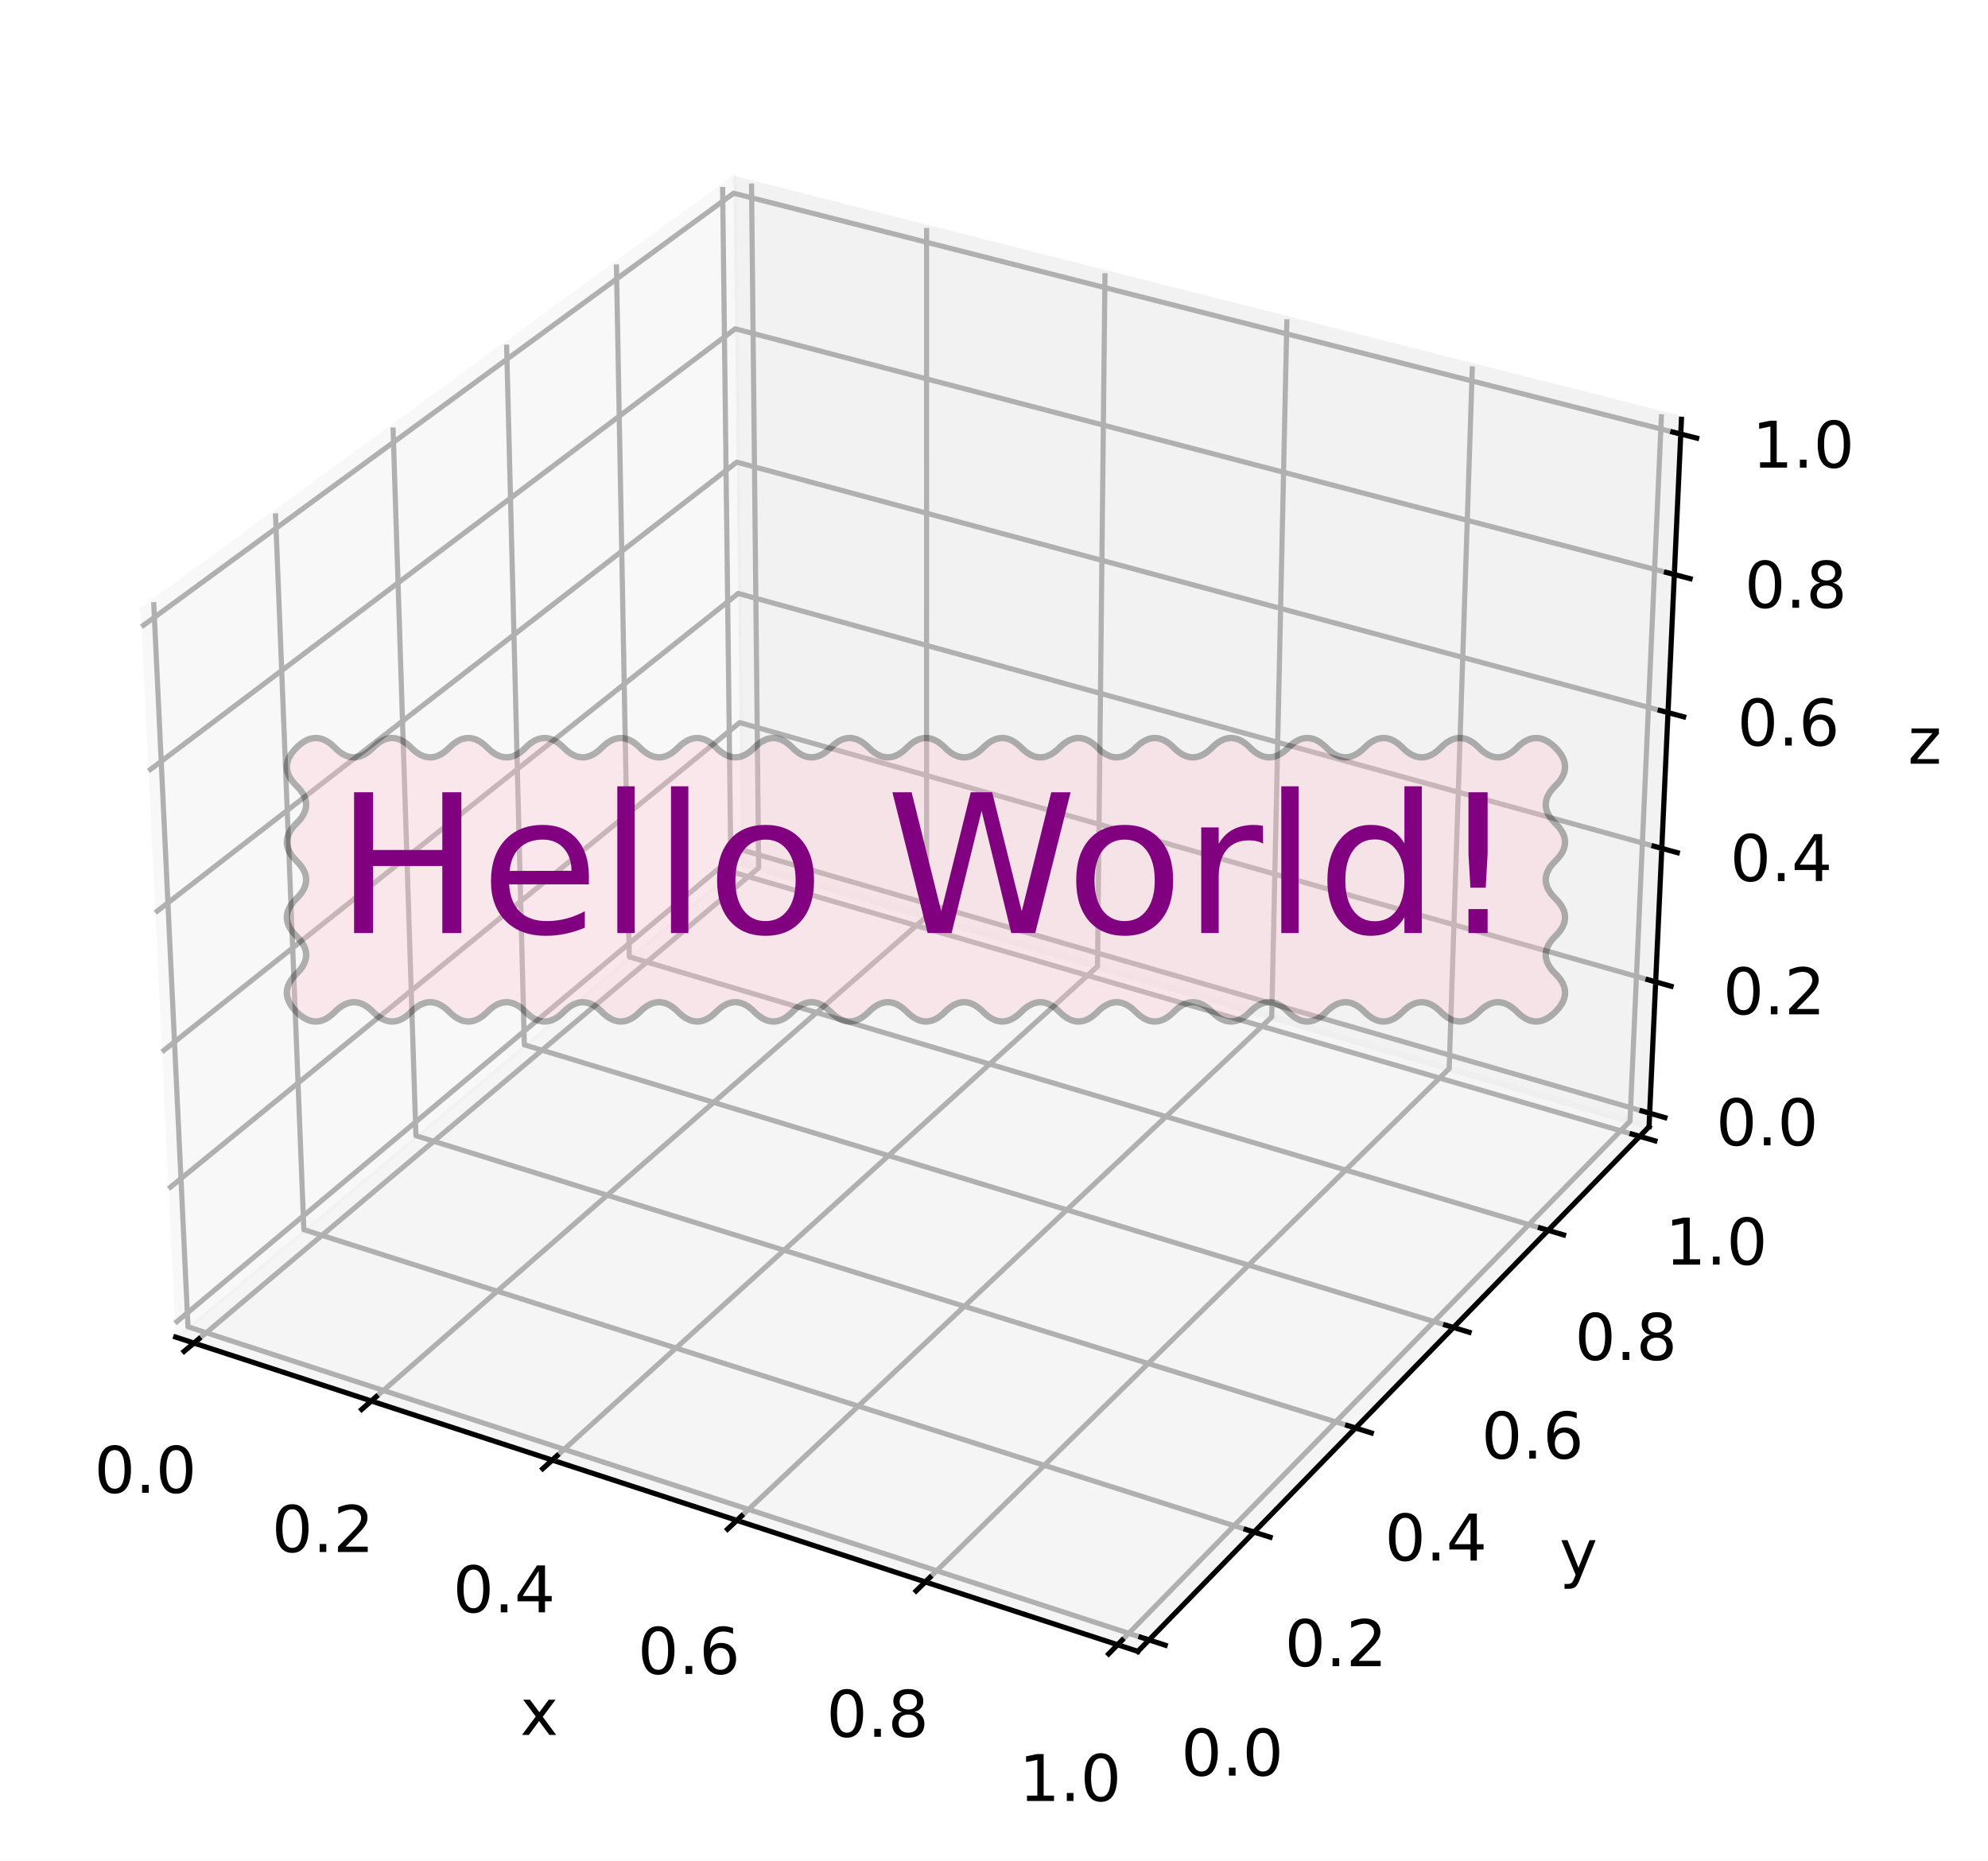
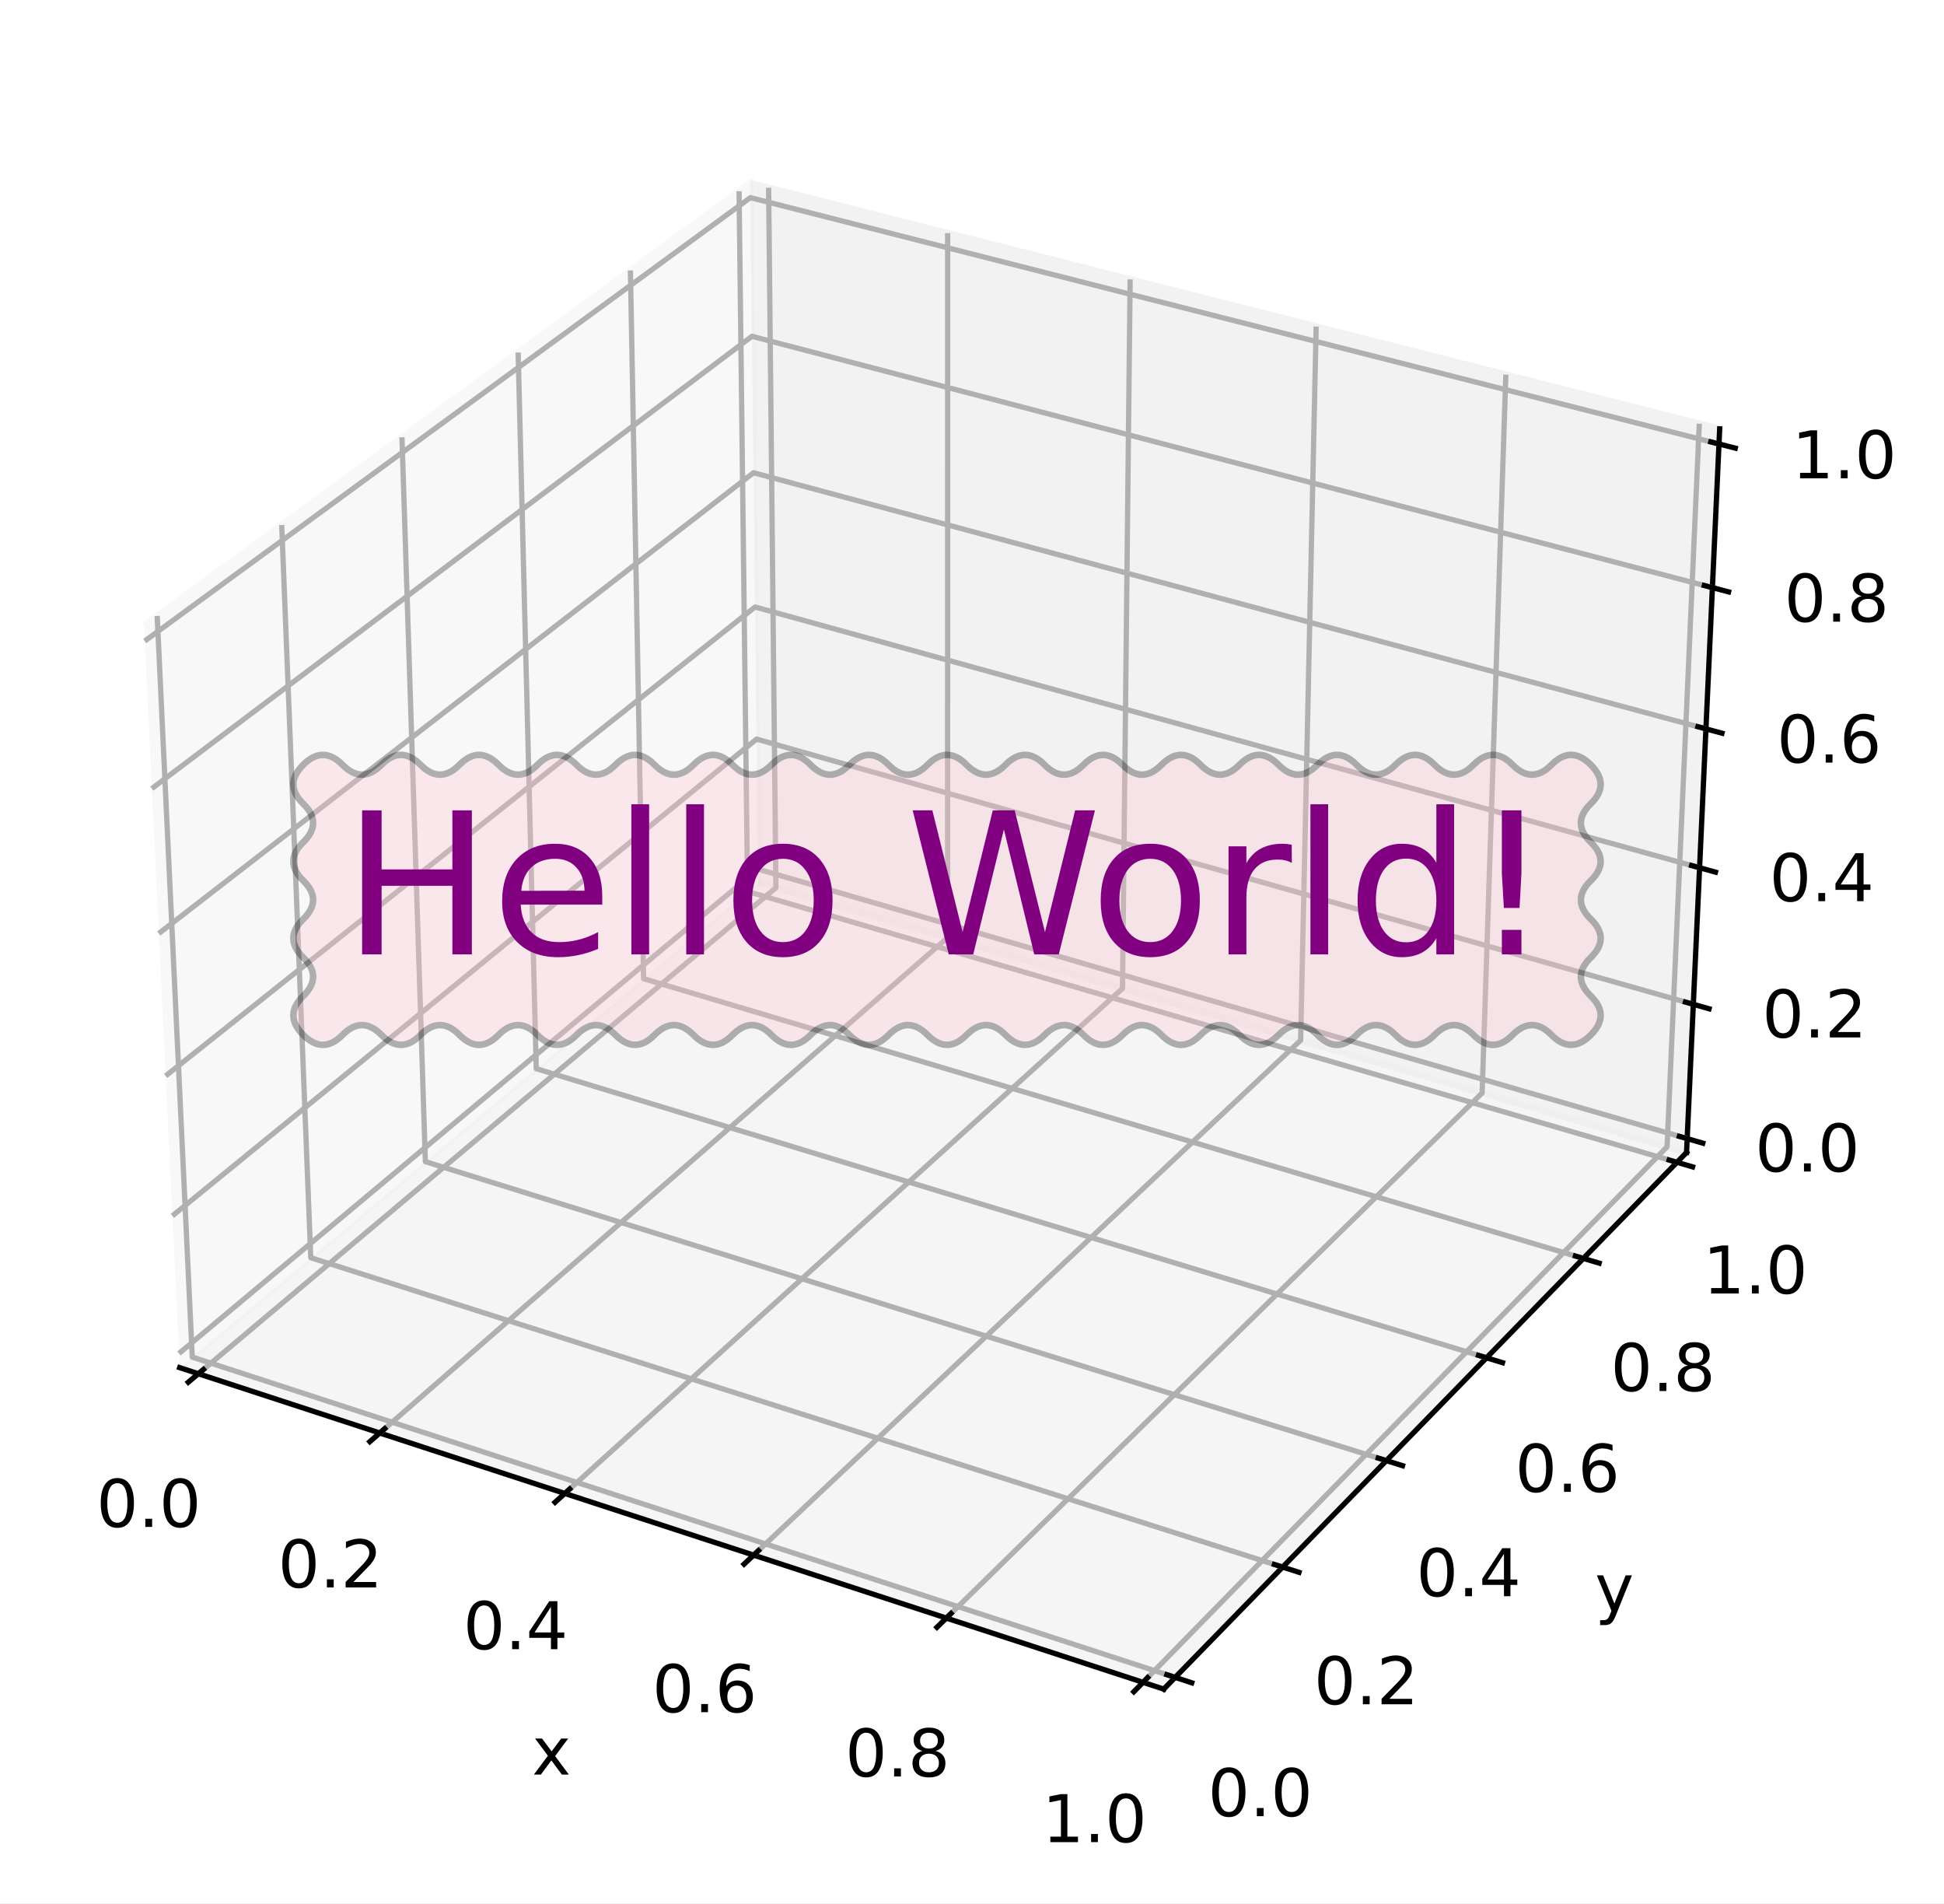
- <svg xmlns="http://www.w3.org/2000/svg" xmlns:xlink="http://www.w3.org/1999/xlink" width="308.847pt" height="289.036pt" viewBox="0 0 308.847 289.036" version="1.1">
+ <svg xmlns="http://www.w3.org/2000/svg" xmlns:xlink="http://www.w3.org/1999/xlink" width="295.296pt" height="289.036pt" viewBox="0 0 295.296 289.036" version="1.1">
  <defs>
    <style type="text/css">*{stroke-linejoin: round; stroke-linecap: butt}</style>
  </defs>
  <g id="figure_1">
    <g id="patch_1">
-       <path d="M 0 289.036  L 308.847 289.036  L 308.847 0  L 0 0  z " style="fill: #ffffff" />
+       <path d="M 0 289.036  L 295.296 289.036  L 295.296 0  L 0 0  z " style="fill: #ffffff" />
    </g>
    <g id="patch_2">
      <path d="M 7.2 273.312  L 273.312 273.312  L 273.312 7.2  L 7.2 7.2  z " style="fill: #ffffff" />
    </g>
    <g id="pane3d_1">
      <g id="patch_3">
        <path d="M 27.293 207.697  L 115.172 134.035  L 113.951 27.802  L 21.866 95.001  " style="fill: #f2f2f2; opacity: 0.5; stroke: #f2f2f2; stroke-linejoin: miter" />
      </g>
    </g>
    <g id="pane3d_2">
      <g id="patch_4">
        <path d="M 115.172 134.035  L 256.186 175.023  L 261.219 65.13  L 113.951 27.802  " style="fill: #e6e6e6; opacity: 0.5; stroke: #e6e6e6; stroke-linejoin: miter" />
      </g>
    </g>
    <g id="pane3d_3">
      <g id="patch_5">
        <path d="M 27.293 207.697  L 176.775 256.518  L 256.186 175.023  L 115.172 134.035  " style="fill: #ececec; opacity: 0.5; stroke: #ececec; stroke-linejoin: miter" />
      </g>
    </g>
    <g id="axis3d_1">
      <g id="line2d_1">
        <path d="M 27.293 207.697  L 176.775 256.518  " style="fill: none; stroke: #000000; stroke-width: 0.8; stroke-linecap: square" />
      </g>
      <g id="text_1">
-         <g transform="translate(80.81305 269.4956)scale(0.1 -0.1)">
+         <g transform="translate(80.81305 269.4956) scale(0.1 -0.1)">
          <defs>
            <path id="DejaVuSans-78" d="M 3513 3500  L 2247 1797  L 3578 0  L 2900 0  L 1881 1375  L 863 0  L 184 0  L 1544 1831  L 300 3500  L 978 3500  L 1906 2253  L 2834 3500  L 3513 3500  z " transform="scale(0.015625)" />
          </defs>
          <use xlink:href="#DejaVuSans-78" />
        </g>
      </g>
      <g id="Line3DCollection_1">
        <path d="M 30.132 208.625  L 117.862 134.817  L 116.754 28.513  " style="fill: none; stroke: #b0b0b0; stroke-width: 0.8" />
        <path d="M 57.686 217.624  L 143.945 142.399  L 143.949 35.406  " style="fill: none; stroke: #b0b0b0; stroke-width: 0.8" />
        <path d="M 85.796 226.804  L 170.509 150.12  L 171.667 42.432  " style="fill: none; stroke: #b0b0b0; stroke-width: 0.8" />
        <path d="M 114.477 236.172  L 197.569 157.985  L 199.926 49.594  " style="fill: none; stroke: #b0b0b0; stroke-width: 0.8" />
        <path d="M 143.748 245.731  L 225.137 165.998  L 228.739 56.898  " style="fill: none; stroke: #b0b0b0; stroke-width: 0.8" />
        <path d="M 173.627 255.49  L 253.229 174.163  L 258.124 64.346  " style="fill: none; stroke: #b0b0b0; stroke-width: 0.8" />
      </g>
      <g id="xtick_1">
        <g id="line2d_2">
          <path d="M 30.896 207.982  L 28.601 209.912  " style="fill: none; stroke: #000000; stroke-width: 0.8; stroke-linecap: square" />
        </g>
        <g id="text_2">
-           <g transform="translate(14.64556 231.8908)scale(0.1 -0.1)">
+           <g transform="translate(14.64556 231.8908) scale(0.1 -0.1)">
            <defs>
              <path id="DejaVuSans-30" d="M 2034 4250  Q 1547 4250 1301 3770  Q 1056 3291 1056 2328  Q 1056 1369 1301 889  Q 1547 409 2034 409  Q 2525 409 2770 889  Q 3016 1369 3016 2328  Q 3016 3291 2770 3770  Q 2525 4250 2034 4250  z M 2034 4750  Q 2819 4750 3233 4129  Q 3647 3509 3647 2328  Q 3647 1150 3233 529  Q 2819 -91 2034 -91  Q 1250 -91 836 529  Q 422 1150 422 2328  Q 422 3509 836 4129  Q 1250 4750 2034 4750  z " transform="scale(0.015625)" />
              <path id="DejaVuSans-2e" d="M 684 794  L 1344 794  L 1344 0  L 684 0  L 684 794  z " transform="scale(0.015625)" />
            </defs>
            <use xlink:href="#DejaVuSans-30" />
            <use xlink:href="#DejaVuSans-2e" x="63.623" />
            <use xlink:href="#DejaVuSans-30" x="95.41" />
          </g>
        </g>
      </g>
      <g id="xtick_2">
        <g id="line2d_3">
          <path d="M 58.438 216.968  L 56.18 218.937  " style="fill: none; stroke: #000000; stroke-width: 0.8; stroke-linecap: square" />
        </g>
        <g id="text_3">
-           <g transform="translate(42.22759 241.0805)scale(0.1 -0.1)">
+           <g transform="translate(42.22759 241.0805) scale(0.1 -0.1)">
            <defs>
              <path id="DejaVuSans-32" d="M 1228 531  L 3431 531  L 3431 0  L 469 0  L 469 531  Q 828 903 1448 1529  Q 2069 2156 2228 2338  Q 2531 2678 2651 2914  Q 2772 3150 2772 3378  Q 2772 3750 2511 3984  Q 2250 4219 1831 4219  Q 1534 4219 1204 4116  Q 875 4013 500 3803  L 500 4441  Q 881 4594 1212 4672  Q 1544 4750 1819 4750  Q 2544 4750 2975 4387  Q 3406 4025 3406 3419  Q 3406 3131 3298 2873  Q 3191 2616 2906 2266  Q 2828 2175 2409 1742  Q 1991 1309 1228 531  z " transform="scale(0.015625)" />
            </defs>
            <use xlink:href="#DejaVuSans-30" />
            <use xlink:href="#DejaVuSans-2e" x="63.623" />
            <use xlink:href="#DejaVuSans-32" x="95.41" />
          </g>
        </g>
      </g>
      <g id="xtick_3">
        <g id="line2d_4">
          <path d="M 86.535 226.135  L 84.315 228.145  " style="fill: none; stroke: #000000; stroke-width: 0.8; stroke-linecap: square" />
        </g>
        <g id="text_4">
-           <g transform="translate(70.36736 250.4561)scale(0.1 -0.1)">
+           <g transform="translate(70.36736 250.4561) scale(0.1 -0.1)">
            <defs>
              <path id="DejaVuSans-34" d="M 2419 4116  L 825 1625  L 2419 1625  L 2419 4116  z M 2253 4666  L 3047 4666  L 3047 1625  L 3713 1625  L 3713 1100  L 3047 1100  L 3047 0  L 2419 0  L 2419 1100  L 313 1100  L 313 1709  L 2253 4666  z " transform="scale(0.015625)" />
            </defs>
            <use xlink:href="#DejaVuSans-30" />
            <use xlink:href="#DejaVuSans-2e" x="63.623" />
            <use xlink:href="#DejaVuSans-34" x="95.41" />
          </g>
        </g>
      </g>
      <g id="xtick_4">
        <g id="line2d_5">
          <path d="M 115.202 235.489  L 113.024 237.539  " style="fill: none; stroke: #000000; stroke-width: 0.8; stroke-linecap: square" />
        </g>
        <g id="text_5">
-           <g transform="translate(99.08195 260.0232)scale(0.1 -0.1)">
+           <g transform="translate(99.08195 260.0232) scale(0.1 -0.1)">
            <defs>
              <path id="DejaVuSans-36" d="M 2113 2584  Q 1688 2584 1439 2293  Q 1191 2003 1191 1497  Q 1191 994 1439 701  Q 1688 409 2113 409  Q 2538 409 2786 701  Q 3034 994 3034 1497  Q 3034 2003 2786 2293  Q 2538 2584 2113 2584  z M 3366 4563  L 3366 3988  Q 3128 4100 2886 4159  Q 2644 4219 2406 4219  Q 1781 4219 1451 3797  Q 1122 3375 1075 2522  Q 1259 2794 1537 2939  Q 1816 3084 2150 3084  Q 2853 3084 3261 2657  Q 3669 2231 3669 1497  Q 3669 778 3244 343  Q 2819 -91 2113 -91  Q 1303 -91 875 529  Q 447 1150 447 2328  Q 447 3434 972 4092  Q 1497 4750 2381 4750  Q 2619 4750 2861 4703  Q 3103 4656 3366 4563  z " transform="scale(0.015625)" />
            </defs>
            <use xlink:href="#DejaVuSans-30" />
            <use xlink:href="#DejaVuSans-2e" x="63.623" />
            <use xlink:href="#DejaVuSans-36" x="95.41" />
          </g>
        </g>
      </g>
      <g id="xtick_5">
        <g id="line2d_6">
          <path d="M 144.459 245.035  L 142.323 247.128  " style="fill: none; stroke: #000000; stroke-width: 0.8; stroke-linecap: square" />
        </g>
        <g id="text_6">
-           <g transform="translate(128.3892 269.7877)scale(0.1 -0.1)">
+           <g transform="translate(128.3892 269.7877) scale(0.1 -0.1)">
            <defs>
              <path id="DejaVuSans-38" d="M 2034 2216  Q 1584 2216 1326 1975  Q 1069 1734 1069 1313  Q 1069 891 1326 650  Q 1584 409 2034 409  Q 2484 409 2743 651  Q 3003 894 3003 1313  Q 3003 1734 2745 1975  Q 2488 2216 2034 2216  z M 1403 2484  Q 997 2584 770 2862  Q 544 3141 544 3541  Q 544 4100 942 4425  Q 1341 4750 2034 4750  Q 2731 4750 3128 4425  Q 3525 4100 3525 3541  Q 3525 3141 3298 2862  Q 3072 2584 2669 2484  Q 3125 2378 3379 2068  Q 3634 1759 3634 1313  Q 3634 634 3220 271  Q 2806 -91 2034 -91  Q 1263 -91 848 271  Q 434 634 434 1313  Q 434 1759 690 2068  Q 947 2378 1403 2484  z M 1172 3481  Q 1172 3119 1398 2916  Q 1625 2713 2034 2713  Q 2441 2713 2670 2916  Q 2900 3119 2900 3481  Q 2900 3844 2670 4047  Q 2441 4250 2034 4250  Q 1625 4250 1398 4047  Q 1172 3844 1172 3481  z " transform="scale(0.015625)" />
            </defs>
            <use xlink:href="#DejaVuSans-30" />
            <use xlink:href="#DejaVuSans-2e" x="63.623" />
            <use xlink:href="#DejaVuSans-38" x="95.41" />
          </g>
        </g>
      </g>
      <g id="xtick_6">
        <g id="line2d_7">
          <path d="M 174.323 254.779  L 172.232 256.915  " style="fill: none; stroke: #000000; stroke-width: 0.8; stroke-linecap: square" />
        </g>
        <g id="text_7">
-           <g transform="translate(158.3076 279.7559)scale(0.1 -0.1)">
+           <g transform="translate(158.3076 279.7559) scale(0.1 -0.1)">
            <defs>
              <path id="DejaVuSans-31" d="M 794 531  L 1825 531  L 1825 4091  L 703 3866  L 703 4441  L 1819 4666  L 2450 4666  L 2450 531  L 3481 531  L 3481 0  L 794 0  L 794 531  z " transform="scale(0.015625)" />
            </defs>
            <use xlink:href="#DejaVuSans-31" />
            <use xlink:href="#DejaVuSans-2e" x="63.623" />
            <use xlink:href="#DejaVuSans-30" x="95.41" />
          </g>
        </g>
      </g>
    </g>
    <g id="axis3d_2">
      <g id="line2d_8">
        <path d="M 256.186 175.023  L 176.775 256.518  " style="fill: none; stroke: #000000; stroke-width: 0.8; stroke-linecap: square" />
      </g>
      <g id="text_8">
-         <g transform="translate(242.2694 244.7167)scale(0.1 -0.1)">
+         <g transform="translate(242.2694 244.7167) scale(0.1 -0.1)">
          <defs>
            <path id="DejaVuSans-79" d="M 2059 -325  Q 1816 -950 1584 -1140  Q 1353 -1331 966 -1331  L 506 -1331  L 506 -850  L 844 -850  Q 1081 -850 1212 -737  Q 1344 -625 1503 -206  L 1606 56  L 191 3500  L 800 3500  L 1894 763  L 2988 3500  L 3597 3500  L 2059 -325  z " transform="scale(0.015625)" />
          </defs>
          <use xlink:href="#DejaVuSans-79" />
        </g>
      </g>
      <g id="Line3DCollection_2">
        <path d="M 23.876 93.535  L 29.204 206.096  L 178.509 254.739  " style="fill: none; stroke: #b0b0b0; stroke-width: 0.8" />
        <path d="M 42.793 79.73  L 47.206 191.006  L 194.83 237.989  " style="fill: none; stroke: #b0b0b0; stroke-width: 0.8" />
        <path d="M 61.058 66.4  L 64.614 176.415  L 210.585 221.821  " style="fill: none; stroke: #b0b0b0; stroke-width: 0.8" />
        <path d="M 78.705 53.523  L 81.457 162.296  L 225.803 206.204  " style="fill: none; stroke: #b0b0b0; stroke-width: 0.8" />
        <path d="M 95.763 41.074  L 97.763 148.629  L 240.51 191.111  " style="fill: none; stroke: #b0b0b0; stroke-width: 0.8" />
        <path d="M 112.263 29.034  L 113.556 135.391  L 254.732 176.515  " style="fill: none; stroke: #b0b0b0; stroke-width: 0.8" />
      </g>
      <g id="xtick_7">
        <g id="line2d_9">
          <path d="M 177.251 254.329  L 181.029 255.56  " style="fill: none; stroke: #000000; stroke-width: 0.8; stroke-linecap: square" />
        </g>
        <g id="text_9">
-           <g transform="translate(183.4887 275.8176)scale(0.1 -0.1)">
+           <g transform="translate(183.4887 275.8176) scale(0.1 -0.1)">
            <use xlink:href="#DejaVuSans-30" />
            <use xlink:href="#DejaVuSans-2e" x="63.623" />
            <use xlink:href="#DejaVuSans-30" x="95.41" />
          </g>
        </g>
      </g>
      <g id="xtick_8">
        <g id="line2d_10">
          <path d="M 193.587 237.593  L 197.32 238.781  " style="fill: none; stroke: #000000; stroke-width: 0.8; stroke-linecap: square" />
        </g>
        <g id="text_10">
-           <g transform="translate(199.5911 258.8199)scale(0.1 -0.1)">
+           <g transform="translate(199.5911 258.8199) scale(0.1 -0.1)">
            <use xlink:href="#DejaVuSans-30" />
            <use xlink:href="#DejaVuSans-2e" x="63.623" />
            <use xlink:href="#DejaVuSans-32" x="95.41" />
          </g>
        </g>
      </g>
      <g id="xtick_9">
        <g id="line2d_11">
          <path d="M 209.357 221.439  L 213.045 222.586  " style="fill: none; stroke: #000000; stroke-width: 0.8; stroke-linecap: square" />
        </g>
        <g id="text_11">
-           <g transform="translate(215.1344 242.4124)scale(0.1 -0.1)">
+           <g transform="translate(215.1344 242.4124) scale(0.1 -0.1)">
            <use xlink:href="#DejaVuSans-30" />
            <use xlink:href="#DejaVuSans-2e" x="63.623" />
            <use xlink:href="#DejaVuSans-34" x="95.41" />
          </g>
        </g>
      </g>
      <g id="xtick_10">
        <g id="line2d_12">
          <path d="M 224.589 205.835  L 228.233 206.943  " style="fill: none; stroke: #000000; stroke-width: 0.8; stroke-linecap: square" />
        </g>
        <g id="text_12">
-           <g transform="translate(230.1473 226.5649)scale(0.1 -0.1)">
+           <g transform="translate(230.1473 226.5649) scale(0.1 -0.1)">
            <use xlink:href="#DejaVuSans-30" />
            <use xlink:href="#DejaVuSans-2e" x="63.623" />
            <use xlink:href="#DejaVuSans-36" x="95.41" />
          </g>
        </g>
      </g>
      <g id="xtick_11">
        <g id="line2d_13">
          <path d="M 239.311 190.754  L 242.911 191.825  " style="fill: none; stroke: #000000; stroke-width: 0.8; stroke-linecap: square" />
        </g>
        <g id="text_13">
-           <g transform="translate(244.6563 211.2492)scale(0.1 -0.1)">
+           <g transform="translate(244.6563 211.2492) scale(0.1 -0.1)">
            <use xlink:href="#DejaVuSans-30" />
            <use xlink:href="#DejaVuSans-2e" x="63.623" />
            <use xlink:href="#DejaVuSans-38" x="95.41" />
          </g>
        </g>
      </g>
      <g id="xtick_12">
        <g id="line2d_14">
          <path d="M 253.547 176.17  L 257.105 177.207  " style="fill: none; stroke: #000000; stroke-width: 0.8; stroke-linecap: square" />
        </g>
        <g id="text_14">
-           <g transform="translate(258.6864 196.439)scale(0.1 -0.1)">
+           <g transform="translate(258.6864 196.439) scale(0.1 -0.1)">
            <use xlink:href="#DejaVuSans-31" />
            <use xlink:href="#DejaVuSans-2e" x="63.623" />
            <use xlink:href="#DejaVuSans-30" x="95.41" />
          </g>
        </g>
      </g>
    </g>
    <g id="axis3d_3">
      <g id="line2d_15">
        <path d="M 256.186 175.023  L 261.219 65.13  " style="fill: none; stroke: #000000; stroke-width: 0.8; stroke-linecap: square" />
      </g>
      <g id="text_15">
-         <g transform="translate(296.399 118.6303)scale(0.1 -0.1)">
+         <g transform="translate(296.399 118.6303) scale(0.1 -0.1)">
          <defs>
            <path id="DejaVuSans-7a" d="M 353 3500  L 3084 3500  L 3084 2975  L 922 459  L 3084 459  L 3084 0  L 275 0  L 275 525  L 2438 3041  L 353 3041  L 353 3500  z " transform="scale(0.015625)" />
          </defs>
          <use xlink:href="#DejaVuSans-7a" />
        </g>
      </g>
      <g id="Line3DCollection_3">
        <path d="M 256.283 172.917  L 115.149 131.996  L 27.189 205.542  " style="fill: none; stroke: #b0b0b0; stroke-width: 0.8" />
        <path d="M 257.217 152.52  L 114.922 112.245  L 26.183 184.651  " style="fill: none; stroke: #b0b0b0; stroke-width: 0.8" />
        <path d="M 258.167 131.781  L 114.691 92.18  L 25.16 163.397  " style="fill: none; stroke: #b0b0b0; stroke-width: 0.8" />
        <path d="M 259.132 110.691  L 114.456 71.791  L 24.118 141.77  " style="fill: none; stroke: #b0b0b0; stroke-width: 0.8" />
        <path d="M 260.115 89.242  L 114.218 51.073  L 23.059 119.761  " style="fill: none; stroke: #b0b0b0; stroke-width: 0.8" />
        <path d="M 261.114 67.424  L 113.976 30.015  L 21.98 97.358  " style="fill: none; stroke: #b0b0b0; stroke-width: 0.8" />
      </g>
      <g id="xtick_13">
        <g id="line2d_16">
          <path d="M 255.098 172.574  L 258.655 173.605  " style="fill: none; stroke: #000000; stroke-width: 0.8; stroke-linecap: square" />
        </g>
        <g id="text_16">
-           <g transform="translate(266.5952 177.9149)scale(0.1 -0.1)">
+           <g transform="translate(266.5952 177.9149) scale(0.1 -0.1)">
            <use xlink:href="#DejaVuSans-30" />
            <use xlink:href="#DejaVuSans-2e" x="63.623" />
            <use xlink:href="#DejaVuSans-30" x="95.41" />
          </g>
        </g>
      </g>
      <g id="xtick_14">
        <g id="line2d_17">
          <path d="M 256.022 152.182  L 259.609 153.197  " style="fill: none; stroke: #000000; stroke-width: 0.8; stroke-linecap: square" />
        </g>
        <g id="text_17">
-           <g transform="translate(267.6777 157.5576)scale(0.1 -0.1)">
+           <g transform="translate(267.6777 157.5576) scale(0.1 -0.1)">
            <use xlink:href="#DejaVuSans-30" />
            <use xlink:href="#DejaVuSans-2e" x="63.623" />
            <use xlink:href="#DejaVuSans-32" x="95.41" />
          </g>
        </g>
      </g>
      <g id="xtick_15">
        <g id="line2d_18">
          <path d="M 256.961 131.448  L 260.58 132.447  " style="fill: none; stroke: #000000; stroke-width: 0.8; stroke-linecap: square" />
        </g>
        <g id="text_18">
-           <g transform="translate(268.7783 136.8603)scale(0.1 -0.1)">
+           <g transform="translate(268.7783 136.8603) scale(0.1 -0.1)">
            <use xlink:href="#DejaVuSans-30" />
            <use xlink:href="#DejaVuSans-2e" x="63.623" />
            <use xlink:href="#DejaVuSans-34" x="95.41" />
          </g>
        </g>
      </g>
      <g id="xtick_16">
        <g id="line2d_19">
          <path d="M 257.917 110.364  L 261.567 111.346  " style="fill: none; stroke: #000000; stroke-width: 0.8; stroke-linecap: square" />
        </g>
        <g id="text_19">
-           <g transform="translate(269.8974 115.8143)scale(0.1 -0.1)">
+           <g transform="translate(269.8974 115.8143) scale(0.1 -0.1)">
            <use xlink:href="#DejaVuSans-30" />
            <use xlink:href="#DejaVuSans-2e" x="63.623" />
            <use xlink:href="#DejaVuSans-36" x="95.41" />
          </g>
        </g>
      </g>
      <g id="xtick_17">
        <g id="line2d_20">
          <path d="M 258.888 88.921  L 262.571 89.885  " style="fill: none; stroke: #000000; stroke-width: 0.8; stroke-linecap: square" />
        </g>
        <g id="text_20">
-           <g transform="translate(271.0356 94.41085)scale(0.1 -0.1)">
+           <g transform="translate(271.0356 94.41085) scale(0.1 -0.1)">
            <use xlink:href="#DejaVuSans-30" />
            <use xlink:href="#DejaVuSans-2e" x="63.623" />
            <use xlink:href="#DejaVuSans-38" x="95.41" />
          </g>
        </g>
      </g>
      <g id="xtick_18">
        <g id="line2d_21">
          <path d="M 259.876 67.11  L 263.592 68.054  " style="fill: none; stroke: #000000; stroke-width: 0.8; stroke-linecap: square" />
        </g>
        <g id="text_21">
-           <g transform="translate(272.1932 72.64067)scale(0.1 -0.1)">
+           <g transform="translate(272.1932 72.64067) scale(0.1 -0.1)">
            <use xlink:href="#DejaVuSans-31" />
            <use xlink:href="#DejaVuSans-2e" x="63.623" />
            <use xlink:href="#DejaVuSans-30" x="95.41" />
          </g>
        </g>
      </g>
    </g>
    <g id="axes_1">
      <g id="text_22">
        <g id="patch_6">
          <path d="M 46.064 157.177  Q 49.064 160.177 52.026 157.177  Q 54.988 154.177 57.95 157.177  Q 60.912 160.177 63.874 157.177  Q 66.837 154.177 69.799 157.177  Q 72.761 160.177 75.723 157.177  Q 78.685 154.177 81.647 157.177  Q 84.609 160.177 87.572 157.177  Q 90.534 154.177 93.496 157.177  Q 96.458 160.177 99.42 157.177  Q 102.382 154.177 105.344 157.177  Q 108.307 160.177 111.269 157.177  Q 114.231 154.177 117.193 157.177  Q 120.155 160.177 123.117 157.177  Q 126.079 154.177 129.041 157.177  Q 132.004 160.177 134.966 157.177  Q 137.928 154.177 140.89 157.177  Q 143.852 160.177 146.814 157.177  Q 149.776 154.177 152.739 157.177  Q 155.701 160.177 158.663 157.177  Q 161.625 154.177 164.587 157.177  Q 167.549 160.177 170.511 157.177  Q 173.473 154.177 176.436 157.177  Q 179.398 160.177 182.36 157.177  Q 185.322 154.177 188.284 157.177  Q 191.246 160.177 194.208 157.177  Q 197.171 154.177 200.133 157.177  Q 203.095 160.177 206.057 157.177  Q 209.019 154.177 211.981 157.177  Q 214.943 160.177 217.905 157.177  Q 220.868 154.177 223.83 157.177  Q 226.792 160.177 229.754 157.177  Q 232.716 154.177 235.678 157.177  Q 238.64 160.177 241.64 157.177  Q 244.64 154.177 241.64 151.258  Q 238.64 148.338 241.64 145.418  Q 244.64 142.499 241.64 139.579  Q 238.64 136.66 241.64 133.74  Q 244.64 130.821 241.64 127.901  Q 238.64 124.982 241.64 122.062  Q 244.64 119.143 241.64 116.143  Q 238.64 113.143 235.678 116.143  Q 232.716 119.143 229.754 116.143  Q 226.792 113.143 223.83 116.143  Q 220.868 119.143 217.905 116.143  Q 214.943 113.143 211.981 116.143  Q 209.019 119.143 206.057 116.143  Q 203.095 113.143 200.133 116.143  Q 197.171 119.143 194.208 116.143  Q 191.246 113.143 188.284 116.143  Q 185.322 119.143 182.36 116.143  Q 179.398 113.143 176.436 116.143  Q 173.473 119.143 170.511 116.143  Q 167.549 113.143 164.587 116.143  Q 161.625 119.143 158.663 116.143  Q 155.701 113.143 152.739 116.143  Q 149.776 119.143 146.814 116.143  Q 143.852 113.143 140.89 116.143  Q 137.928 119.143 134.966 116.143  Q 132.004 113.143 129.041 116.143  Q 126.079 119.143 123.117 116.143  Q 120.155 113.143 117.193 116.143  Q 114.231 119.143 111.269 116.143  Q 108.307 113.143 105.344 116.143  Q 102.382 119.143 99.42 116.143  Q 96.458 113.143 93.496 116.143  Q 90.534 119.143 87.572 116.143  Q 84.609 113.143 81.647 116.143  Q 78.685 119.143 75.723 116.143  Q 72.761 113.143 69.799 116.143  Q 66.837 119.143 63.874 116.143  Q 60.912 113.143 57.95 116.143  Q 54.988 119.143 52.026 116.143  Q 49.064 113.143 46.064 116.143  Q 43.064 119.143 46.064 122.062  Q 49.064 124.982 46.064 127.901  Q 43.064 130.821 46.064 133.74  Q 49.064 136.66 46.064 139.579  Q 43.064 142.499 46.064 145.418  Q 49.064 148.338 46.064 151.258  Q 43.064 154.177 46.064 157.177  z " style="fill: #ffc0cb; opacity: 0.3; stroke: #000000; stroke-linejoin: miter" />
        </g>
-         <g style="fill: #800080" transform="translate(52.06383 144.938)scale(0.3 -0.3)">
+         <g style="fill: #800080" transform="translate(52.06383 144.938) scale(0.3 -0.3)">
          <defs>
            <path id="DejaVuSans-48" d="M 628 4666  L 1259 4666  L 1259 2753  L 3553 2753  L 3553 4666  L 4184 4666  L 4184 0  L 3553 0  L 3553 2222  L 1259 2222  L 1259 0  L 628 0  L 628 4666  z " transform="scale(0.015625)" />
            <path id="DejaVuSans-65" d="M 3597 1894  L 3597 1613  L 953 1613  Q 991 1019 1311 708  Q 1631 397 2203 397  Q 2534 397 2845 478  Q 3156 559 3463 722  L 3463 178  Q 3153 47 2828 -22  Q 2503 -91 2169 -91  Q 1331 -91 842 396  Q 353 884 353 1716  Q 353 2575 817 3079  Q 1281 3584 2069 3584  Q 2775 3584 3186 3129  Q 3597 2675 3597 1894  z M 3022 2063  Q 3016 2534 2758 2815  Q 2500 3097 2075 3097  Q 1594 3097 1305 2825  Q 1016 2553 972 2059  L 3022 2063  z " transform="scale(0.015625)" />
            <path id="DejaVuSans-6c" d="M 603 4863  L 1178 4863  L 1178 0  L 603 0  L 603 4863  z " transform="scale(0.015625)" />
            <path id="DejaVuSans-6f" d="M 1959 3097  Q 1497 3097 1228 2736  Q 959 2375 959 1747  Q 959 1119 1226 758  Q 1494 397 1959 397  Q 2419 397 2687 759  Q 2956 1122 2956 1747  Q 2956 2369 2687 2733  Q 2419 3097 1959 3097  z M 1959 3584  Q 2709 3584 3137 3096  Q 3566 2609 3566 1747  Q 3566 888 3137 398  Q 2709 -91 1959 -91  Q 1206 -91 779 398  Q 353 888 353 1747  Q 353 2609 779 3096  Q 1206 3584 1959 3584  z " transform="scale(0.015625)" />
            <path id="DejaVuSans-20" transform="scale(0.015625)" />
            <path id="DejaVuSans-57" d="M 213 4666  L 850 4666  L 1831 722  L 2809 4666  L 3519 4666  L 4500 722  L 5478 4666  L 6119 4666  L 4947 0  L 4153 0  L 3169 4050  L 2175 0  L 1381 0  L 213 4666  z " transform="scale(0.015625)" />
            <path id="DejaVuSans-72" d="M 2631 2963  Q 2534 3019 2420 3045  Q 2306 3072 2169 3072  Q 1681 3072 1420 2755  Q 1159 2438 1159 1844  L 1159 0  L 581 0  L 581 3500  L 1159 3500  L 1159 2956  Q 1341 3275 1631 3429  Q 1922 3584 2338 3584  Q 2397 3584 2469 3576  Q 2541 3569 2628 3553  L 2631 2963  z " transform="scale(0.015625)" />
            <path id="DejaVuSans-64" d="M 2906 2969  L 2906 4863  L 3481 4863  L 3481 0  L 2906 0  L 2906 525  Q 2725 213 2448 61  Q 2172 -91 1784 -91  Q 1150 -91 751 415  Q 353 922 353 1747  Q 353 2572 751 3078  Q 1150 3584 1784 3584  Q 2172 3584 2448 3432  Q 2725 3281 2906 2969  z M 947 1747  Q 947 1113 1208 752  Q 1469 391 1925 391  Q 2381 391 2643 752  Q 2906 1113 2906 1747  Q 2906 2381 2643 2742  Q 2381 3103 1925 3103  Q 1469 3103 1208 2742  Q 947 2381 947 1747  z " transform="scale(0.015625)" />
            <path id="DejaVuSans-21" d="M 966 794  L 1600 794  L 1600 0  L 966 0  L 966 794  z M 966 4666  L 1600 4666  L 1600 2619  L 1538 1503  L 1031 1503  L 966 2619  L 966 4666  z " transform="scale(0.015625)" />
          </defs>
          <use xlink:href="#DejaVuSans-48" />
          <use xlink:href="#DejaVuSans-65" x="75.195" />
          <use xlink:href="#DejaVuSans-6c" x="136.719" />
          <use xlink:href="#DejaVuSans-6c" x="164.502" />
          <use xlink:href="#DejaVuSans-6f" x="192.285" />
          <use xlink:href="#DejaVuSans-20" x="253.467" />
          <use xlink:href="#DejaVuSans-57" x="285.254" />
          <use xlink:href="#DejaVuSans-6f" x="378.256" />
          <use xlink:href="#DejaVuSans-72" x="439.438" />
          <use xlink:href="#DejaVuSans-6c" x="480.551" />
          <use xlink:href="#DejaVuSans-64" x="508.334" />
          <use xlink:href="#DejaVuSans-21" x="571.811" />
        </g>
      </g>
    </g>
  </g>
</svg>
